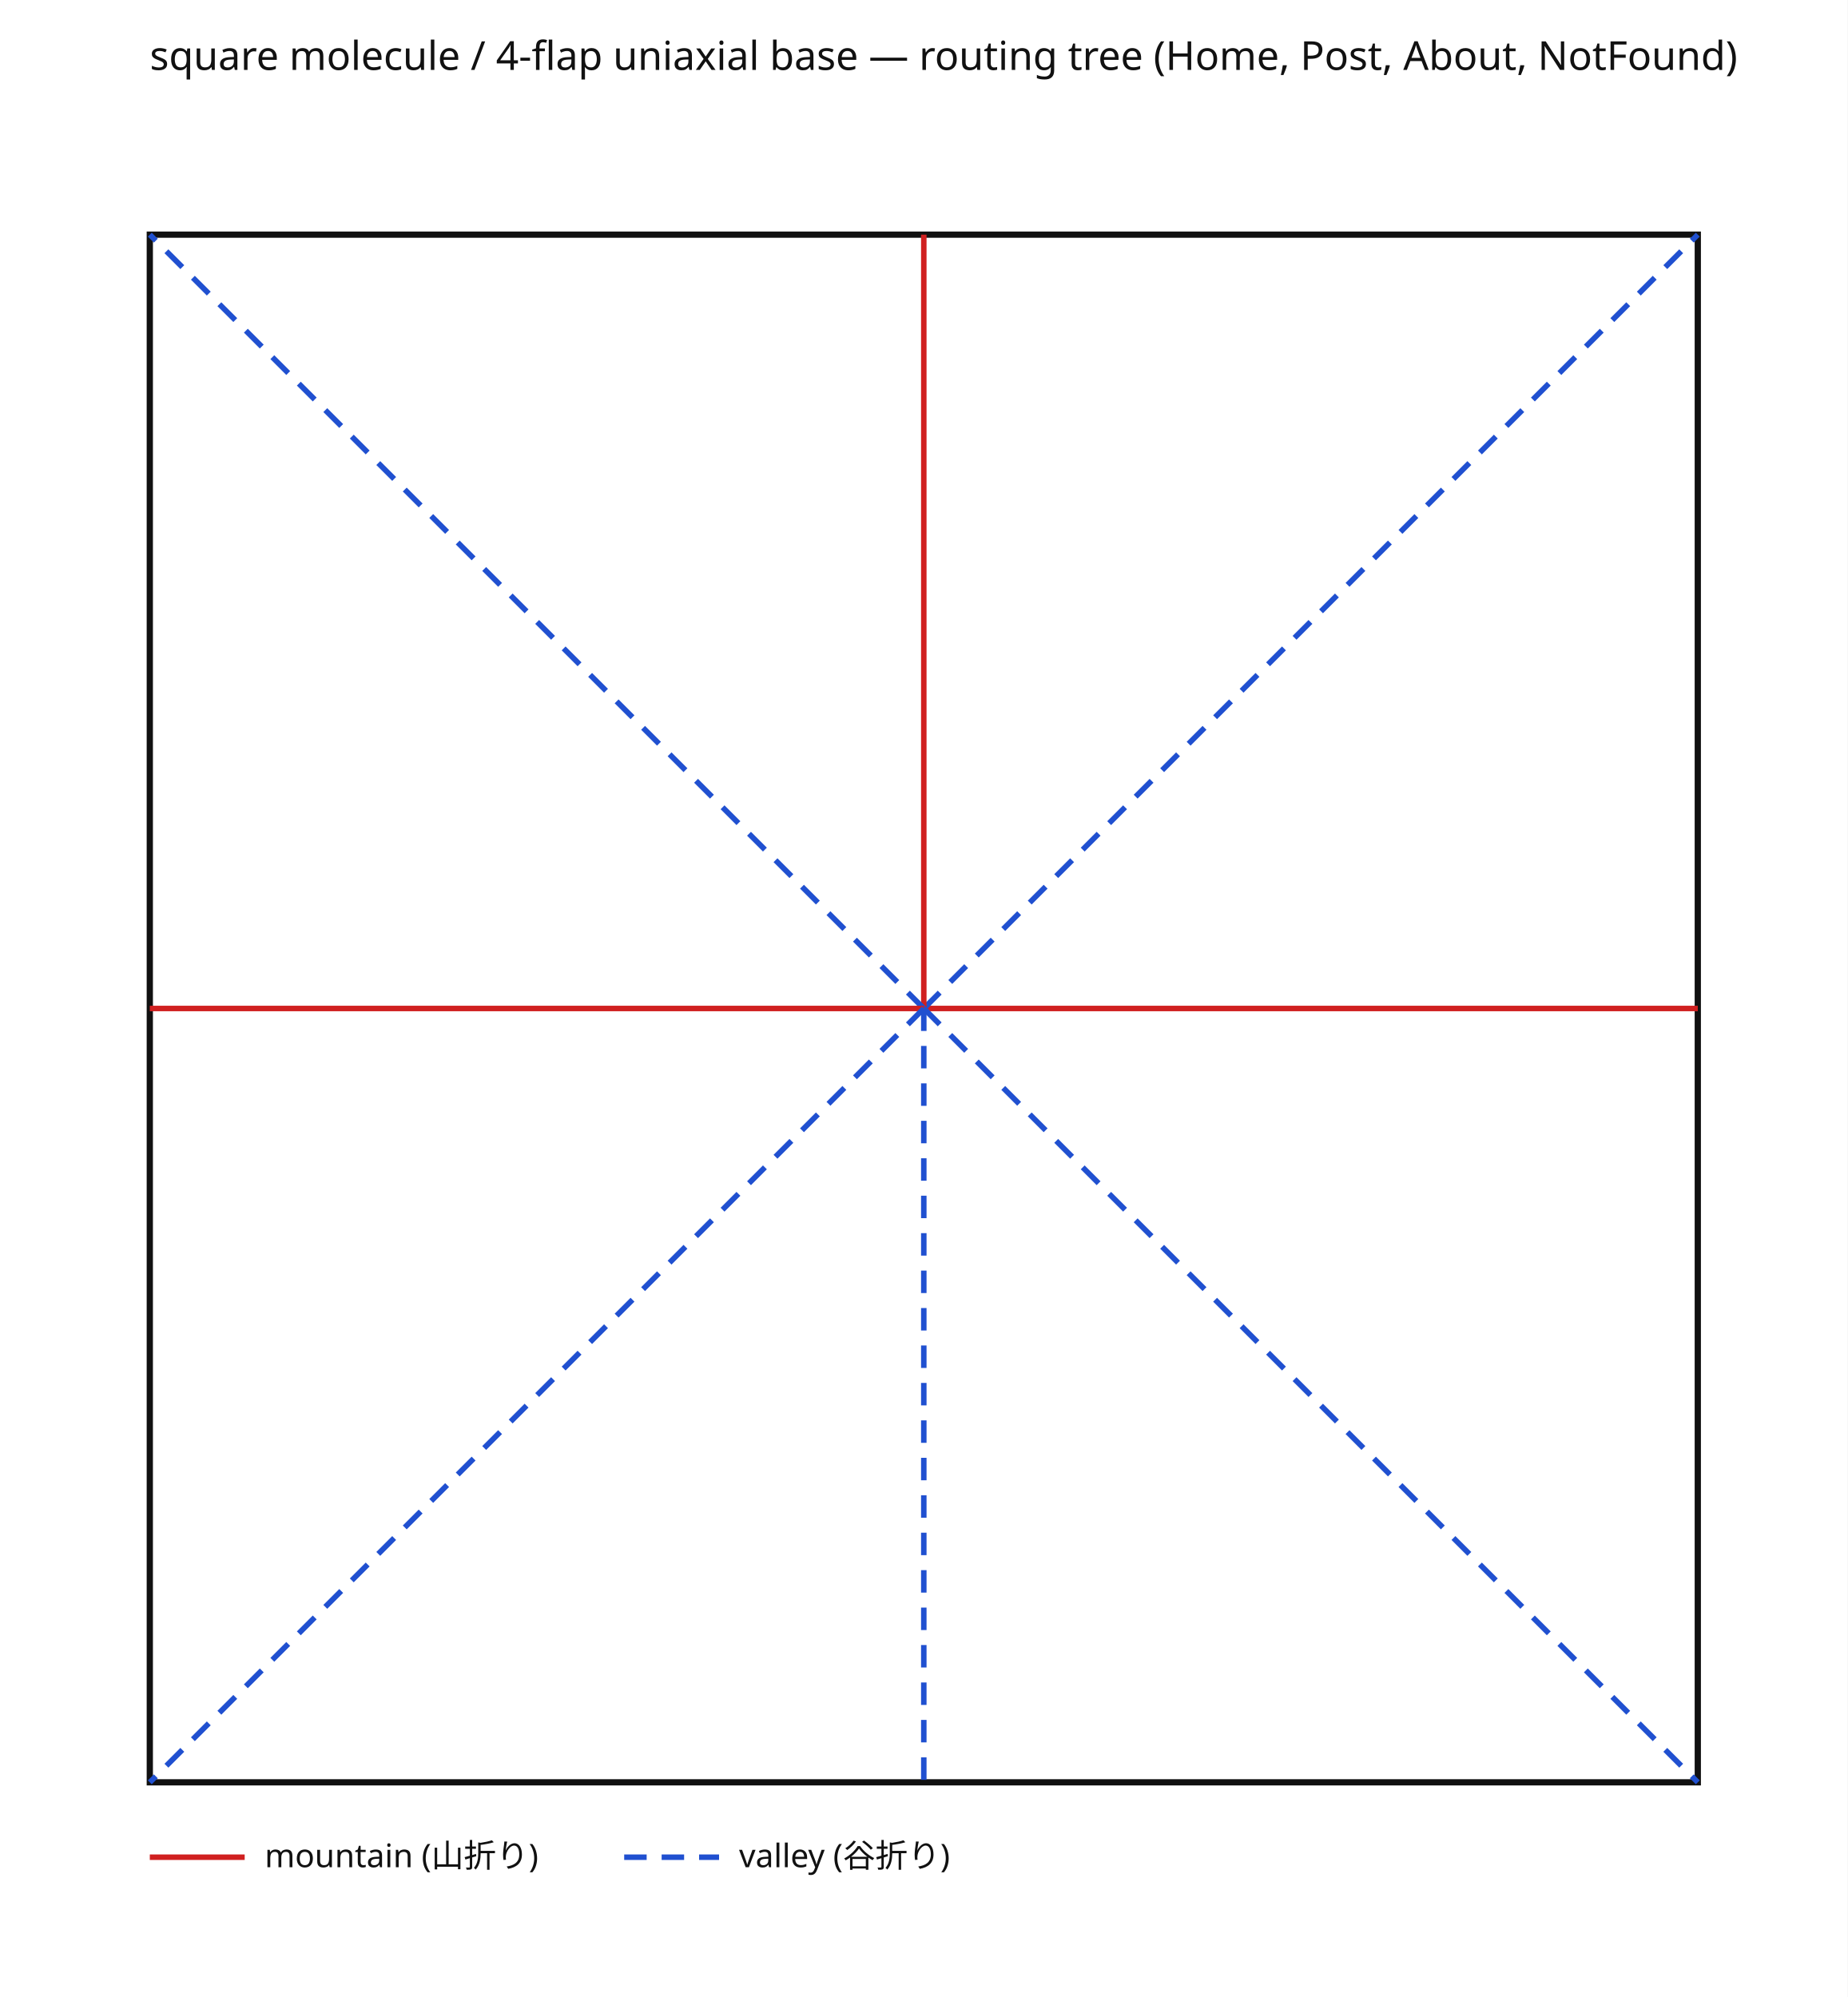
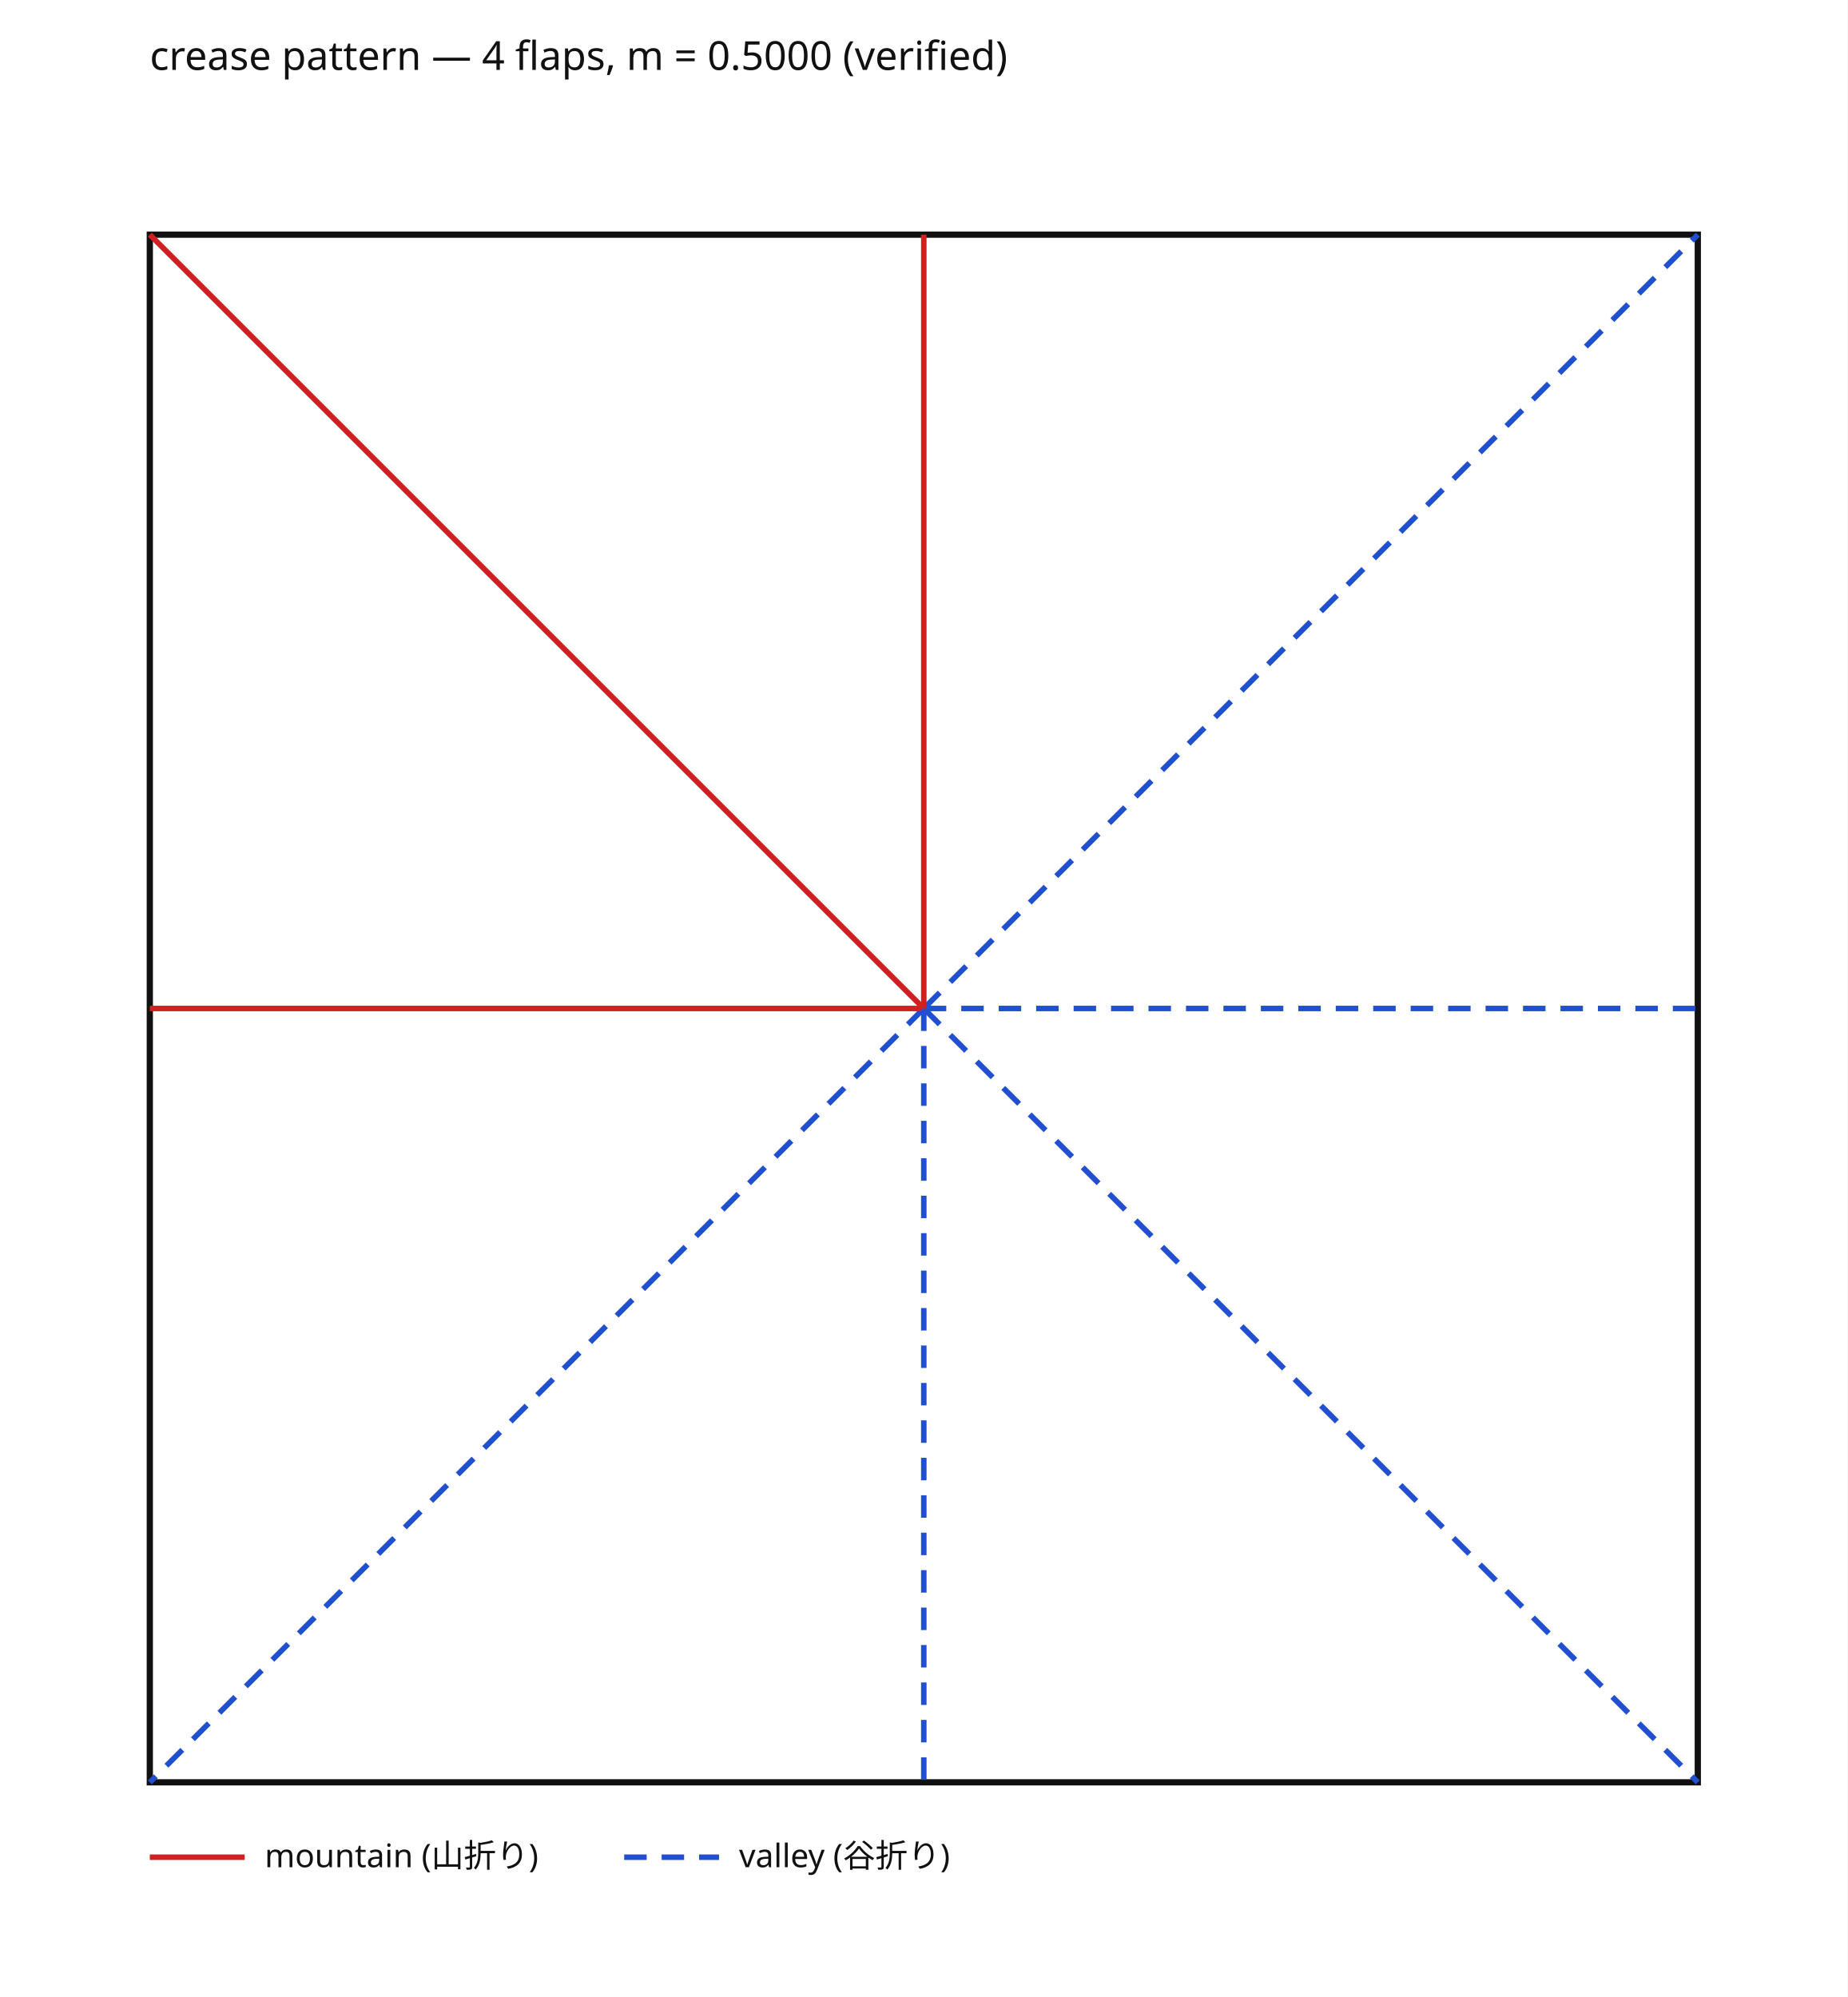
<svg xmlns="http://www.w3.org/2000/svg" width="740" height="800" viewBox="0 0 740 800">
  <rect width="100%" height="100%" fill="#ffffff" />
-   <text x="60" y="28" font-family="sans-serif" font-size="16" fill="#111">square molecule / 4-flap uniaxial base — routing tree (Home, Post, About, NotFound)</text>
+   <text x="60" y="28" font-family="sans-serif" font-size="16" fill="#111">crease pattern — 4 flaps, m = 0.5000 (verified)</text>
  <rect x="60" y="94" width="620" height="620" fill="none" stroke="#111" stroke-width="2.5" />
-   <line x1="370" y1="404" x2="680" y2="404" stroke="#d02020" stroke-width="2.2" />
+   <line x1="370" y1="404" x2="60" y2="94" stroke="#d02020" stroke-width="2.2" />
+   <line x1="370" y1="404" x2="60" y2="714" stroke="#2050d0" stroke-width="2.2" stroke-dasharray="9 6" />
+   <line x1="370" y1="404" x2="680" y2="714" stroke="#2050d0" stroke-width="2.2" stroke-dasharray="9 6" />
  <line x1="370" y1="404" x2="680" y2="94" stroke="#2050d0" stroke-width="2.2" stroke-dasharray="9 6" />
+   <line x1="370" y1="404" x2="60" y2="404" stroke="#d02020" stroke-width="2.2" />
+   <line x1="370" y1="404" x2="370" y2="714" stroke="#2050d0" stroke-width="2.2" stroke-dasharray="9 6" />
+   <line x1="370" y1="404" x2="680" y2="404" stroke="#2050d0" stroke-width="2.2" stroke-dasharray="9 6" />
  <line x1="370" y1="404" x2="370" y2="94" stroke="#d02020" stroke-width="2.2" />
-   <line x1="370" y1="404" x2="60" y2="94" stroke="#2050d0" stroke-width="2.2" stroke-dasharray="9 6" />
-   <line x1="370" y1="404" x2="60" y2="404" stroke="#d02020" stroke-width="2.2" />
-   <line x1="370" y1="404" x2="60" y2="714" stroke="#2050d0" stroke-width="2.2" stroke-dasharray="9 6" />
-   <line x1="370" y1="404" x2="370" y2="714" stroke="#2050d0" stroke-width="2.2" stroke-dasharray="9 6" />
-   <line x1="370" y1="404" x2="680" y2="714" stroke="#2050d0" stroke-width="2.2" stroke-dasharray="9 6" />
  <line x1="60" y1="744" x2="98" y2="744" stroke="#d02020" stroke-width="2.2" />
  <text x="106" y="748" font-family="sans-serif" font-size="13" fill="#111">mountain (山折り)</text>
  <line x1="250" y1="744" x2="288" y2="744" stroke="#2050d0" stroke-width="2.2" stroke-dasharray="9 6" />
  <text x="296" y="748" font-family="sans-serif" font-size="13" fill="#111">valley (谷折り)</text>
</svg>
